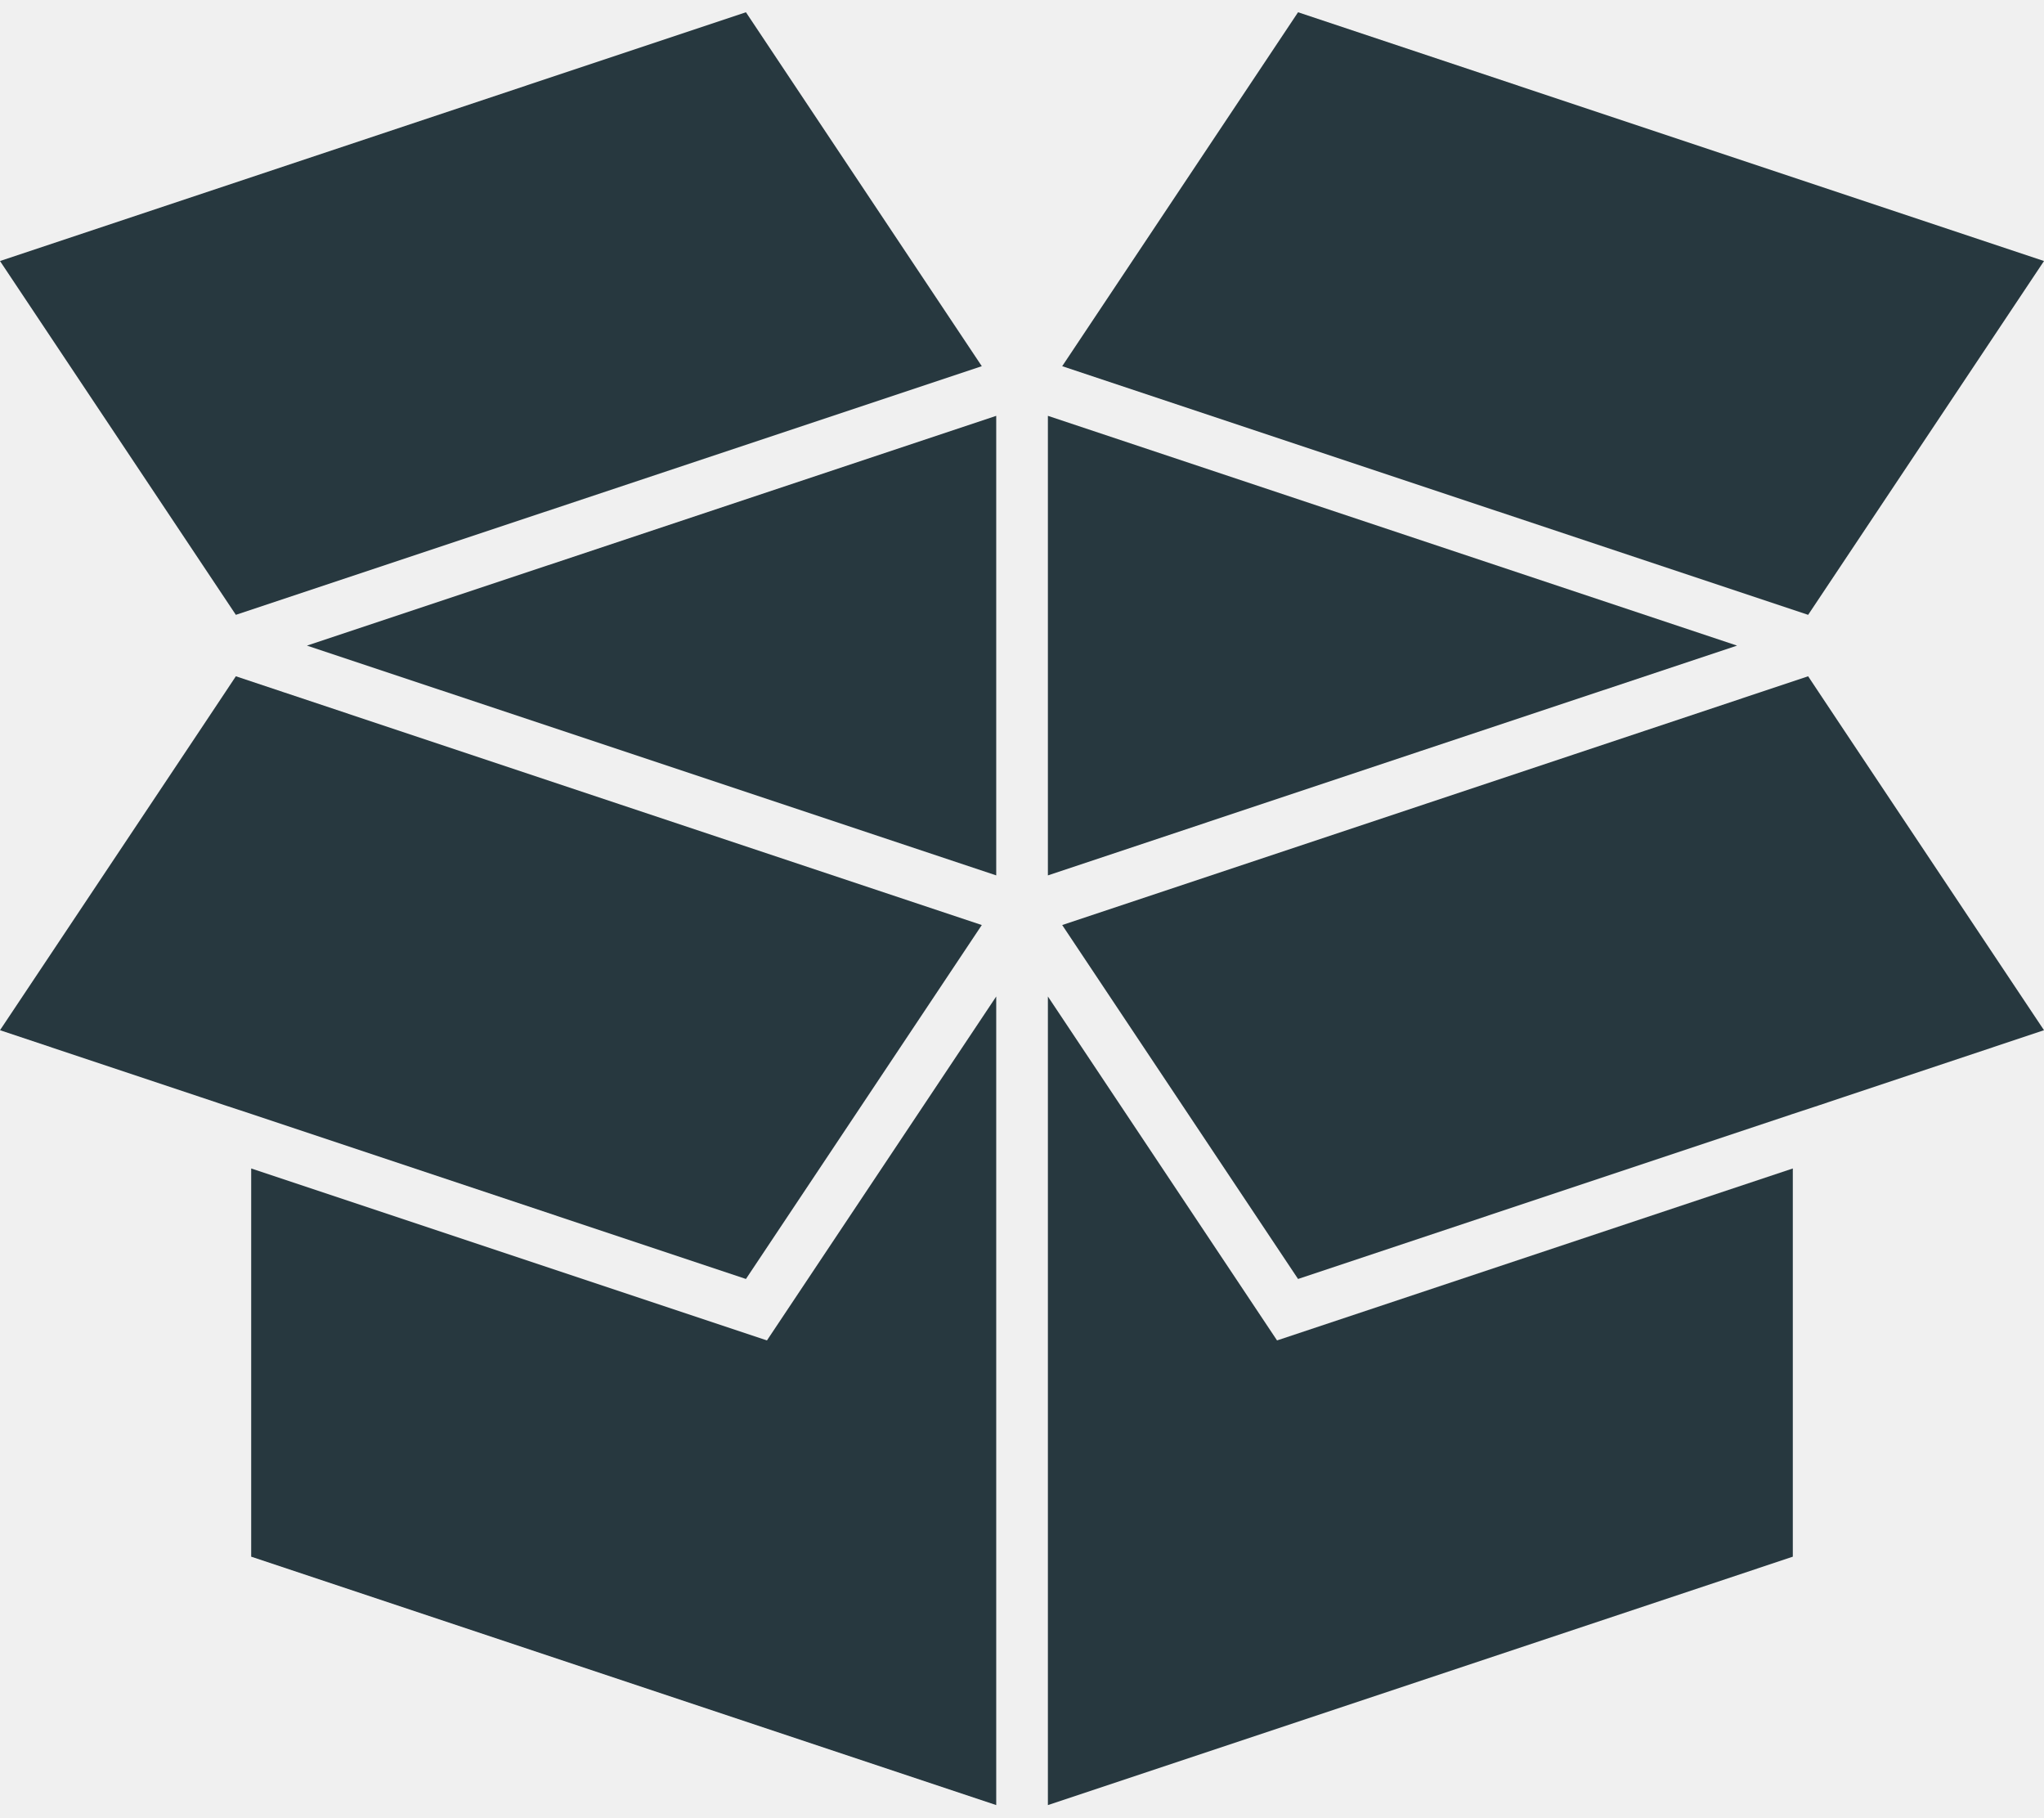
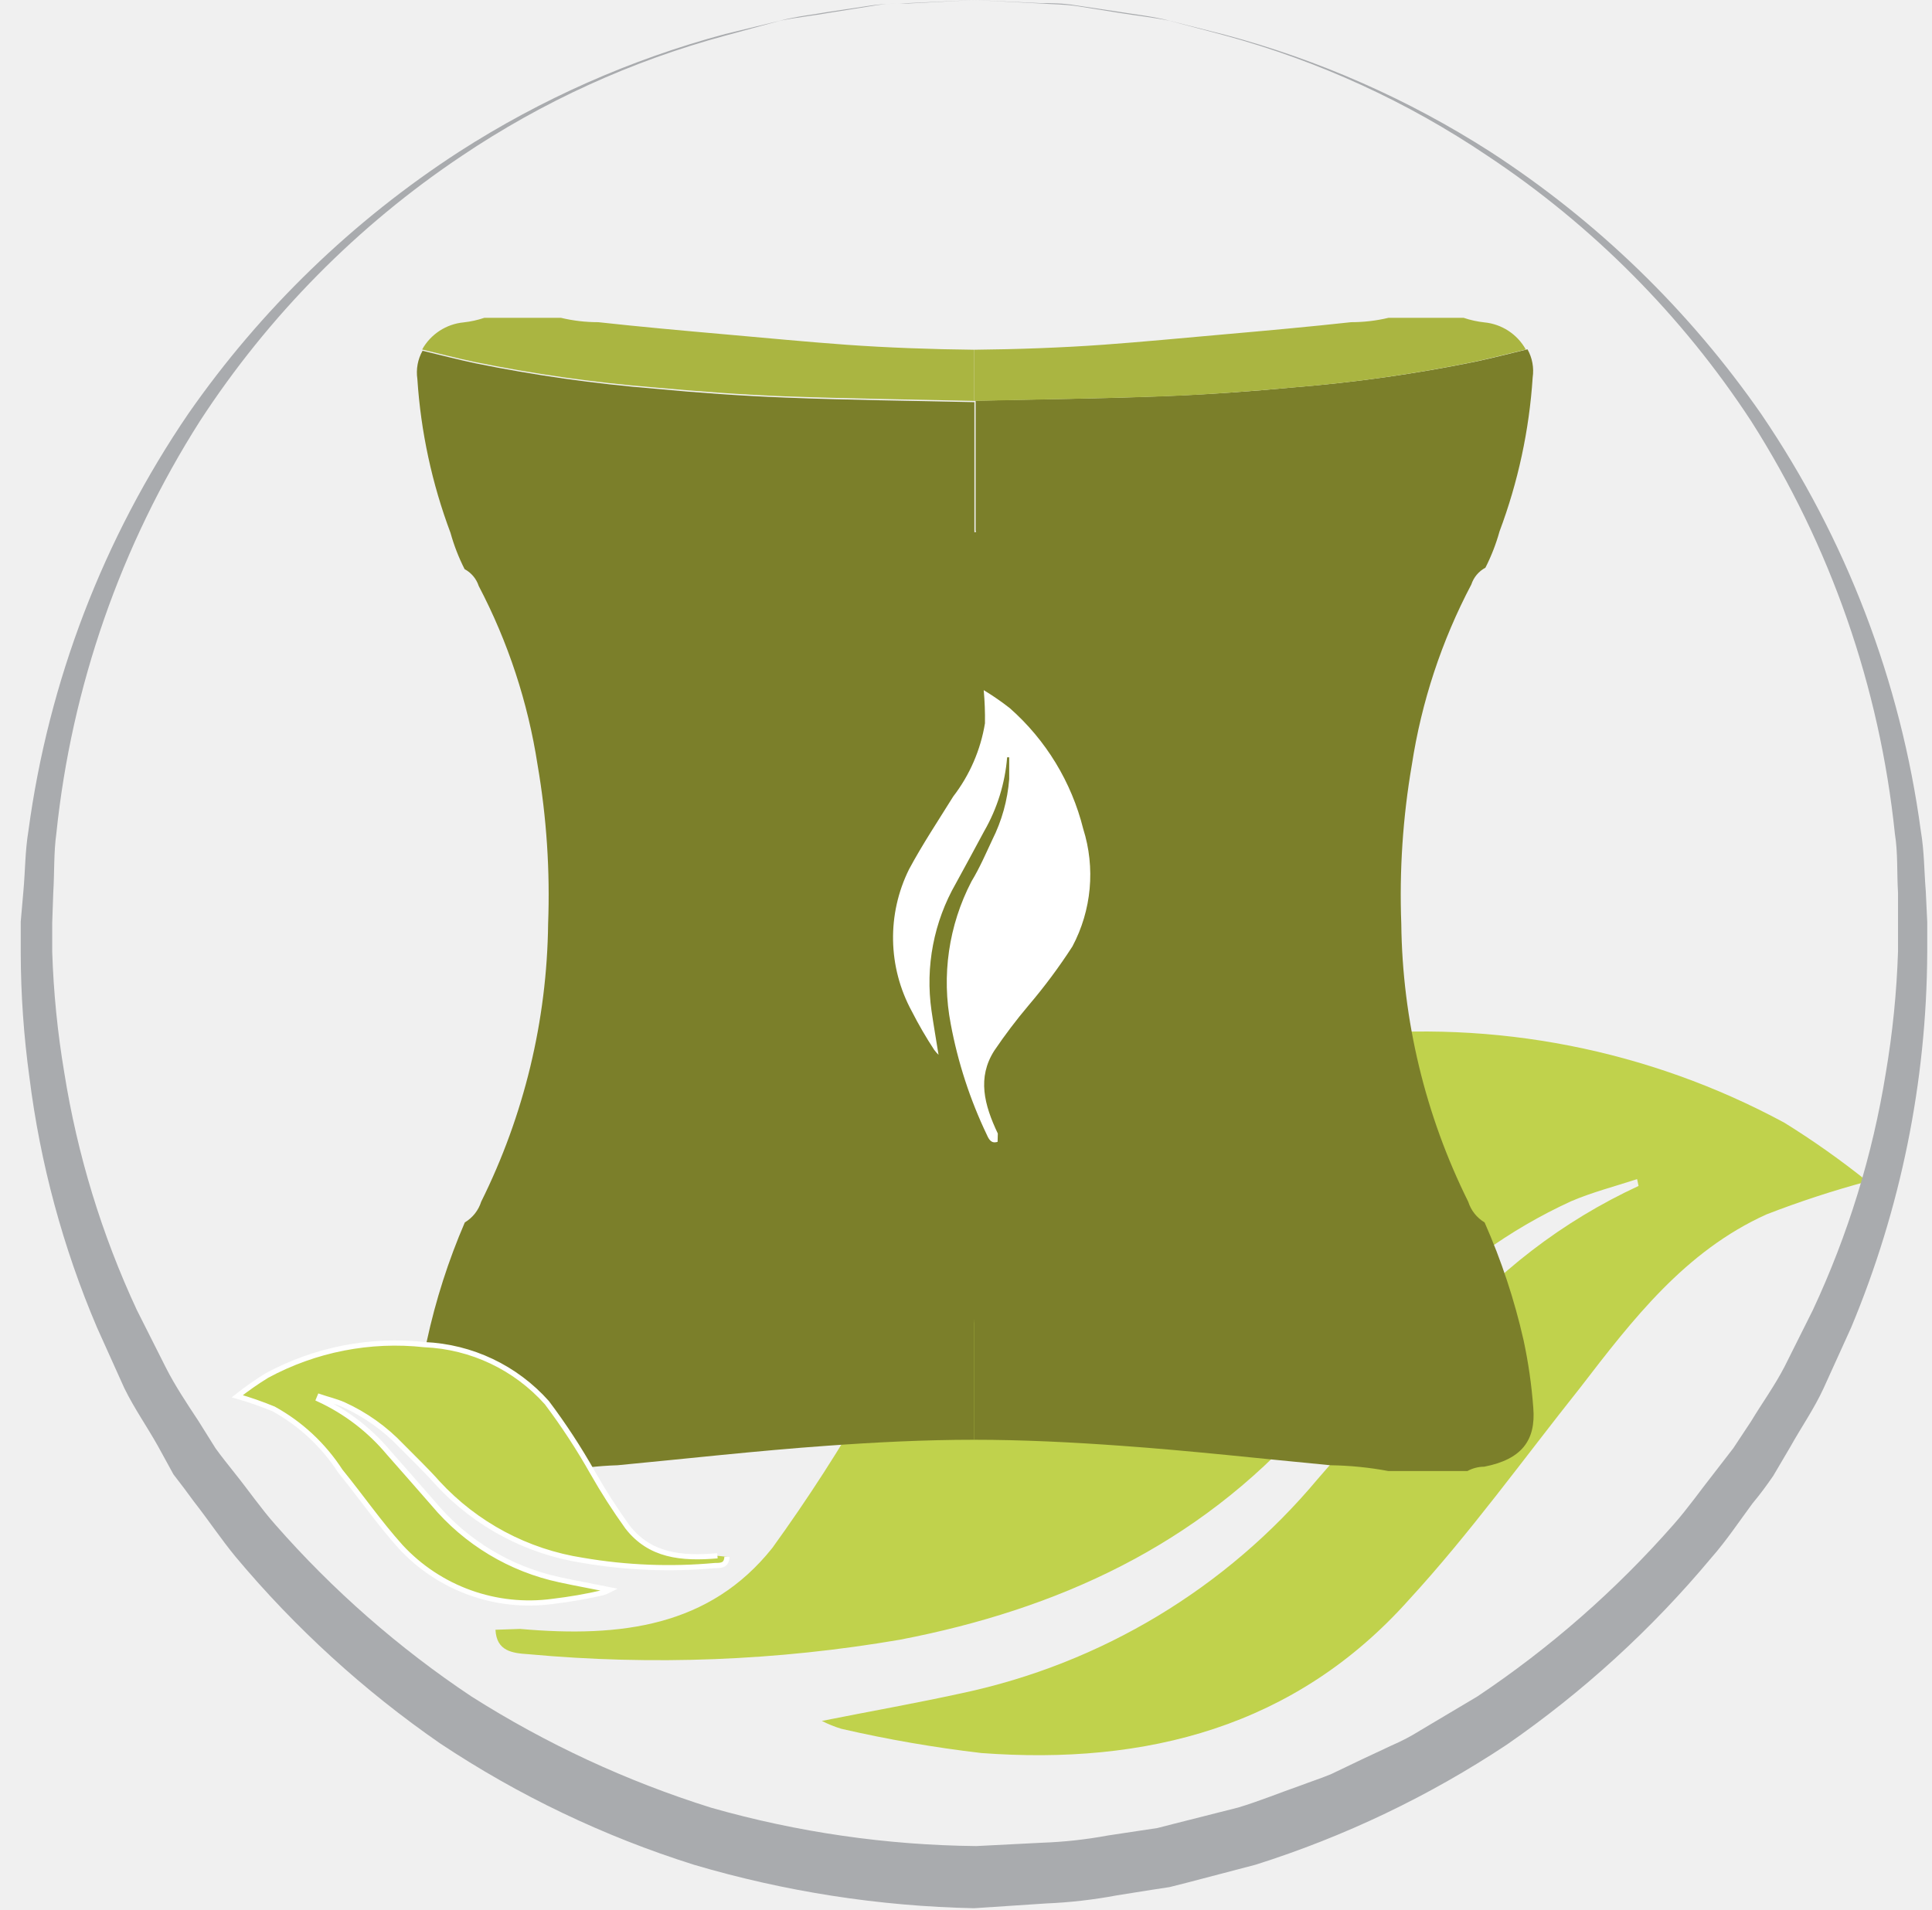
- <svg xmlns="http://www.w3.org/2000/svg" width="18px" height="16px" viewBox="0 0 18 16" version="1.1">
-   <defs />
-   <g id="Page-1" stroke="none" stroke-width="1" fill="none" fill-rule="evenodd">
-     <g id="Dashboard" transform="translate(-89, -278)" fill="#27383F">
-       <g id="menu" transform="translate(0, 68)">
-         <g id="productos" transform="translate(0, 195)">
-           <g id="noun_106900_cc" transform="translate(65, 15)">
-             <g id="Group" transform="translate(24, 0)">
-               <path d="M5.525,6.624 L8.773,7.707 L8.773,3.661 L2.703,5.684 L5.525,6.624 Z" id="Shape" />
-               <path d="M15.297,5.684 L9.228,3.661 L9.228,7.707 L12.508,6.613 L15.297,5.684 Z" id="Shape" />
-               <path d="M2.212,10.287 L2.212,13.705 L8.773,15.892 L8.773,8.773 L6.754,11.801 L2.212,10.287 Z" id="Shape" />
-               <path d="M9.228,8.773 L9.228,15.892 L15.788,13.705 L15.788,10.287 L11.246,11.801 L9.228,8.773 Z" id="Shape" />
-               <path d="M16.016,6.094 L15.923,5.954 L13.86,6.642 L12.573,7.071 L9.354,8.144 L11.431,11.26 L15.788,9.807 L16.016,9.732 L16.243,9.656 L18,9.07 L16.243,6.435 L16.016,6.094 Z" id="Shape" />
-               <path d="M6.569,11.26 L8.646,8.144 L5.46,7.082 L2.077,5.954 L1.984,6.094 L1.757,6.435 L0,9.07 L1.757,9.656 L1.984,9.732 L2.212,9.807 L6.569,11.26 Z" id="Shape" />
-               <path d="M18,2.298 L11.431,0.108 L9.354,3.224 L15.923,5.413 L18,2.298 Z" id="Shape" />
-               <path d="M8.646,3.224 L6.569,0.108 L0,2.298 L2.077,5.413 L8.646,3.224 Z" id="Shape" />
-             </g>
-           </g>
-         </g>
-       </g>
-     </g>
-   </g>
+ <svg xmlns="http://www.w3.org/2000/svg" id="Capa_1" data-name="Capa 1" viewBox="0 0 93.23 92.15">
+   <defs>
+     <style>.cls-1,.cls-5{fill:#c0d24c;}.cls-2{fill:#a9abae;}.cls-3{fill:#7b7f2a;}.cls-4{fill:#aab541;}.cls-5{stroke:#fff;stroke-miterlimit:10;stroke-width:0.25px;}.cls-6{fill:#fff;}</style>
+   </defs>
+   <path class="cls-1" d="M25.1,78.62c4.88,0.43,9.15-.12,12.17-3.91A81.93,81.93,0,0,0,42,67.37c2-3.19,3.77-6.63,6.19-9.5,4.25-5,10.07-7.25,16.55-7.87a36.61,36.61,0,0,1,21.37,4.19,40.6,40.6,0,0,1,4,2.83,47.7,47.7,0,0,0-4.86,1.59c-3.93,1.77-6.47,5.08-9,8.37C73.52,70.41,70.94,74,68,77.2c-5.49,6.16-12.7,8-20.64,7.41a62.41,62.41,0,0,1-6.76-1.17,5.65,5.65,0,0,1-.94-0.38c2.36-.47,4.57-0.86,6.76-1.34A30.67,30.67,0,0,0,63.59,71.38c2-2.31,4-4.57,6-6.86a27.22,27.22,0,0,1,9.48-7.28L79,56.91c-1.07.35-2.16,0.63-3.19,1.07a25.2,25.2,0,0,0-7.9,5.7c-1.64,1.67-3.34,3.28-4.89,5-5.24,5.92-12,9-19.59,10.46a68.82,68.82,0,0,1-17.93.7c-0.77-.05-1.54-0.14-1.59-1.18" />
+   <path class="cls-2" d="M47,0l3.19,0.15c0.52,0,1.1,0,1.74.11L54,0.57C54.78,0.7,55.6.78,56.44,1l2.68,0.68A45.4,45.4,0,0,1,71.91,7.32,47.16,47.16,0,0,1,85,20,46.87,46.87,0,0,1,92.69,40.1c0.17,1,.16,1.94.24,2.92L93,44.49l0,0.74c0,0.32,0,.51,0,0.77a47.51,47.51,0,0,1-3.67,18.07L88,67c-0.46,1-1.07,1.87-1.6,2.82l-0.83,1.41c-0.31.45-.63,0.89-1,1.33-0.65.88-1.26,1.8-2,2.64a49.57,49.57,0,0,1-9.85,9A48.2,48.2,0,0,1,60.59,90l-3.32.87-0.83.21-0.85.13-1.7.27a23.86,23.86,0,0,1-3.41.39L47,92.1A51.42,51.42,0,0,1,33.48,90a48.25,48.25,0,0,1-12.25-5.86,49.84,49.84,0,0,1-9.86-9c-0.7-.85-1.31-1.77-2-2.65-0.32-.44-0.65-0.88-1-1.33L7.63,69.81C7.1,68.86,6.49,68,6,67L4.68,64.07A45.11,45.11,0,0,1,1.42,52,45.09,45.09,0,0,1,1,46c0-.27,0-0.46,0-0.78l0-.73L1.13,43c0.09-1,.08-1.92.24-2.89A46.83,46.83,0,0,1,9.1,19.95,47.19,47.19,0,0,1,22.16,7.32,45.42,45.42,0,0,1,35,1.64L37.63,1C38.47,0.78,39.29.7,40,.57l2.07-.31c0.63-.09,1.22-0.07,1.74-0.11Zm0,0-3.19.17c-0.52,0-1.1,0-1.74.12L40,0.62C39.3,0.75,38.49.83,37.64,1L35,1.72A42.72,42.72,0,0,0,22.29,7.52,44.8,44.8,0,0,0,9.65,20.32,45.9,45.9,0,0,0,2.72,40.22c-0.13.92-.09,1.91-0.15,2.87L2.52,44.54l0,0.73,0,0.68a43.45,43.45,0,0,0,.58,5.81A43.21,43.21,0,0,0,6.6,63.22L8,66C8.44,66.87,9,67.71,9.58,68.59l0.82,1.31c0.3,0.42.63,0.82,0.95,1.23,0.65,0.81,1.24,1.67,1.93,2.45a48,48,0,0,0,9.47,8.3,48.9,48.9,0,0,0,11.57,5.37A48.51,48.51,0,0,0,47.11,89.1l3.15-.16a21.63,21.63,0,0,0,3.2-.35l1.59-.24,0.8-.12,0.78-.2,3.12-.79c1-.3,2-0.71,3-1.06,0.5-.19,1-0.35,1.5-0.56l1.44-.69,1.45-.68a10.15,10.15,0,0,0,1.41-.74l2.74-1.63a48.32,48.32,0,0,0,9.47-8.3c0.69-.78,1.29-1.64,1.93-2.45,0.31-.41.64-0.82,0.95-1.23L84.5,68.6c0.53-.88,1.14-1.72,1.61-2.63l1.37-2.74A43.29,43.29,0,0,0,91,51.79a43.35,43.35,0,0,0,.59-5.86c0-.23,0-0.53,0-0.69l0-.72,0-1.43c-0.06-1,0-1.91-.15-2.84a45.88,45.88,0,0,0-6.94-19.93A44.83,44.83,0,0,0,71.78,7.52,42.75,42.75,0,0,0,59.1,1.71L56.43,1C55.59,0.83,54.78.75,54,.62L52,0.3C51.33,0.2,50.75.21,50.23,0.17Z" />
+   <path class="cls-3" d="M47,63.88v5.61c-2.37,0-4.74.12-7.1,0.29-3.37.24-6.73,0.62-10.1,0.94a16.43,16.43,0,0,0-2.71.31H23.31a1.71,1.71,0,0,0-.81-0.21c-1.8-.35-2.5-1.26-2.37-2.84a23.83,23.83,0,0,1,.47-3.27A31,31,0,0,1,22.43,59a1.79,1.79,0,0,0,.79-1,30.94,30.94,0,0,0,3.23-13.41,37.1,37.1,0,0,0-.51-7.68,27.67,27.67,0,0,0-2.84-8.63,1.42,1.42,0,0,0-.68-0.81,9.4,9.4,0,0,1-.68-1.75,25.94,25.94,0,0,1-1.6-7.43,2.14,2.14,0,0,1,.25-1.36c0.84,0.2,1.68.42,2.53,0.6a72.84,72.84,0,0,0,8.68,1.23c2.1,0.2,4.21.35,6.32,0.43,3,0.12,6.07.15,9.1,0.22l0,0q0,3.14,0,6.28c2-.55-0.33,7-0.33,7.18,0,0.87,0,1.75,0,2.76" />
+   <path class="cls-4" d="M47,16.88q0,1.24,0,2.47c-3-.07-6.07-0.11-9.1-0.22-2.11-.08-4.22-0.24-6.32-0.43a72.84,72.84,0,0,1-8.68-1.23c-0.85-.18-1.69-0.4-2.53-0.6a2.57,2.57,0,0,1,2-1.31,4.73,4.73,0,0,0,1-.22h3.7a7.71,7.71,0,0,0,1.8.21c2,0.22,4.1.41,6.15,0.59s3.89,0.36,5.83.5S45,16.86,47,16.88Z" />
+   <path class="cls-3" d="M47,63.88v5.61c2.37,0,4.74.12,7.1,0.29,3.37,0.24,6.73.62,10.1,0.94A16.43,16.43,0,0,1,67,71h3.81a1.71,1.71,0,0,1,.81-0.21c1.8-.35,2.5-1.26,2.37-2.84a23.83,23.83,0,0,0-.47-3.27A31,31,0,0,0,71.64,59a1.79,1.79,0,0,1-.79-1,30.94,30.94,0,0,1-3.23-13.41,37.1,37.1,0,0,1,.51-7.68A27.67,27.67,0,0,1,71,28.21a1.42,1.42,0,0,1,.68-0.81,9.4,9.4,0,0,0,.68-1.75,25.94,25.94,0,0,0,1.6-7.43,2.14,2.14,0,0,0-.25-1.36c-0.84.2-1.68,0.42-2.53,0.6a72.84,72.84,0,0,1-8.68,1.23c-2.1.2-4.21,0.35-6.32,0.43-3,.12-6.07.15-9.1,0.22l0,0q0,3.14,0,6.28c0.29,0.16-1.61,9.5-1.61,10.51" />
+   <path class="cls-4" d="M47,16.88q0,1.24,0,2.47c3-.07,6.07-0.11,9.1-0.22,2.11-.08,4.22-0.24,6.32-0.43a72.84,72.84,0,0,0,8.68-1.23c0.85-.18,1.69-0.4,2.53-0.6a2.57,2.57,0,0,0-2-1.31,4.73,4.73,0,0,1-1-.22H67a7.71,7.71,0,0,1-1.8.21c-2,.22-4.1.41-6.15,0.59s-3.89.36-5.83,0.5S49.09,16.86,47,16.88Z" />
+   <path class="cls-5" d="M34.62,75.09c-1.74.15-3.26,0-4.34-1.39a29.19,29.19,0,0,1-1.68-2.62,30.71,30.71,0,0,0-2.21-3.38,8.39,8.39,0,0,0-5.9-2.8,13,13,0,0,0-7.61,1.49,14.46,14.46,0,0,0-1.43,1A17,17,0,0,1,13.2,68a9,9,0,0,1,3.22,3c1,1.23,1.87,2.49,2.91,3.65a8.45,8.45,0,0,0,7.35,2.64,22.23,22.23,0,0,0,2.41-.42,2,2,0,0,0,.34-0.14c-0.84-.17-1.63-0.31-2.41-0.48a10.93,10.93,0,0,1-6.11-3.68c-0.71-.82-1.43-1.63-2.15-2.45a9.7,9.7,0,0,0-3.38-2.59l0.05-.12c0.38,0.13.77,0.22,1.14,0.38a9,9,0,0,1,2.81,2c0.58,0.59,1.19,1.17,1.74,1.79a12,12,0,0,0,7,3.73,24.52,24.52,0,0,0,6.39.25c0.28,0,.55,0,0.57-0.42" />
+   <path class="cls-6" d="M48.15,54.71c-0.66-1.39-1-2.7-.17-4a25.65,25.65,0,0,1,1.65-2.18,27,27,0,0,0,2.12-2.85A7.37,7.37,0,0,0,52.27,40a11.46,11.46,0,0,0-3.54-5.82,12.71,12.71,0,0,0-1.26-.87,14.94,14.94,0,0,1,.06,1.6A7.87,7.87,0,0,1,46,38.44c-0.72,1.16-1.48,2.3-2.13,3.51A7.43,7.43,0,0,0,44,48.81a19.54,19.54,0,0,0,1.08,1.86,1.77,1.77,0,0,0,.21.24c-0.12-.75-0.24-1.44-0.34-2.13a9.6,9.6,0,0,1,1.18-6.15c0.46-.83.91-1.68,1.36-2.51a8.52,8.52,0,0,0,1.11-3.57H48.7c0,0.35,0,.7,0,1.05a7.89,7.89,0,0,1-.82,2.94c-0.31.66-.6,1.34-1,2a10.57,10.57,0,0,0-1,6.89,21.55,21.55,0,0,0,1.74,5.34c0.1,0.22.21,0.44,0.52,0.34" />
</svg>
